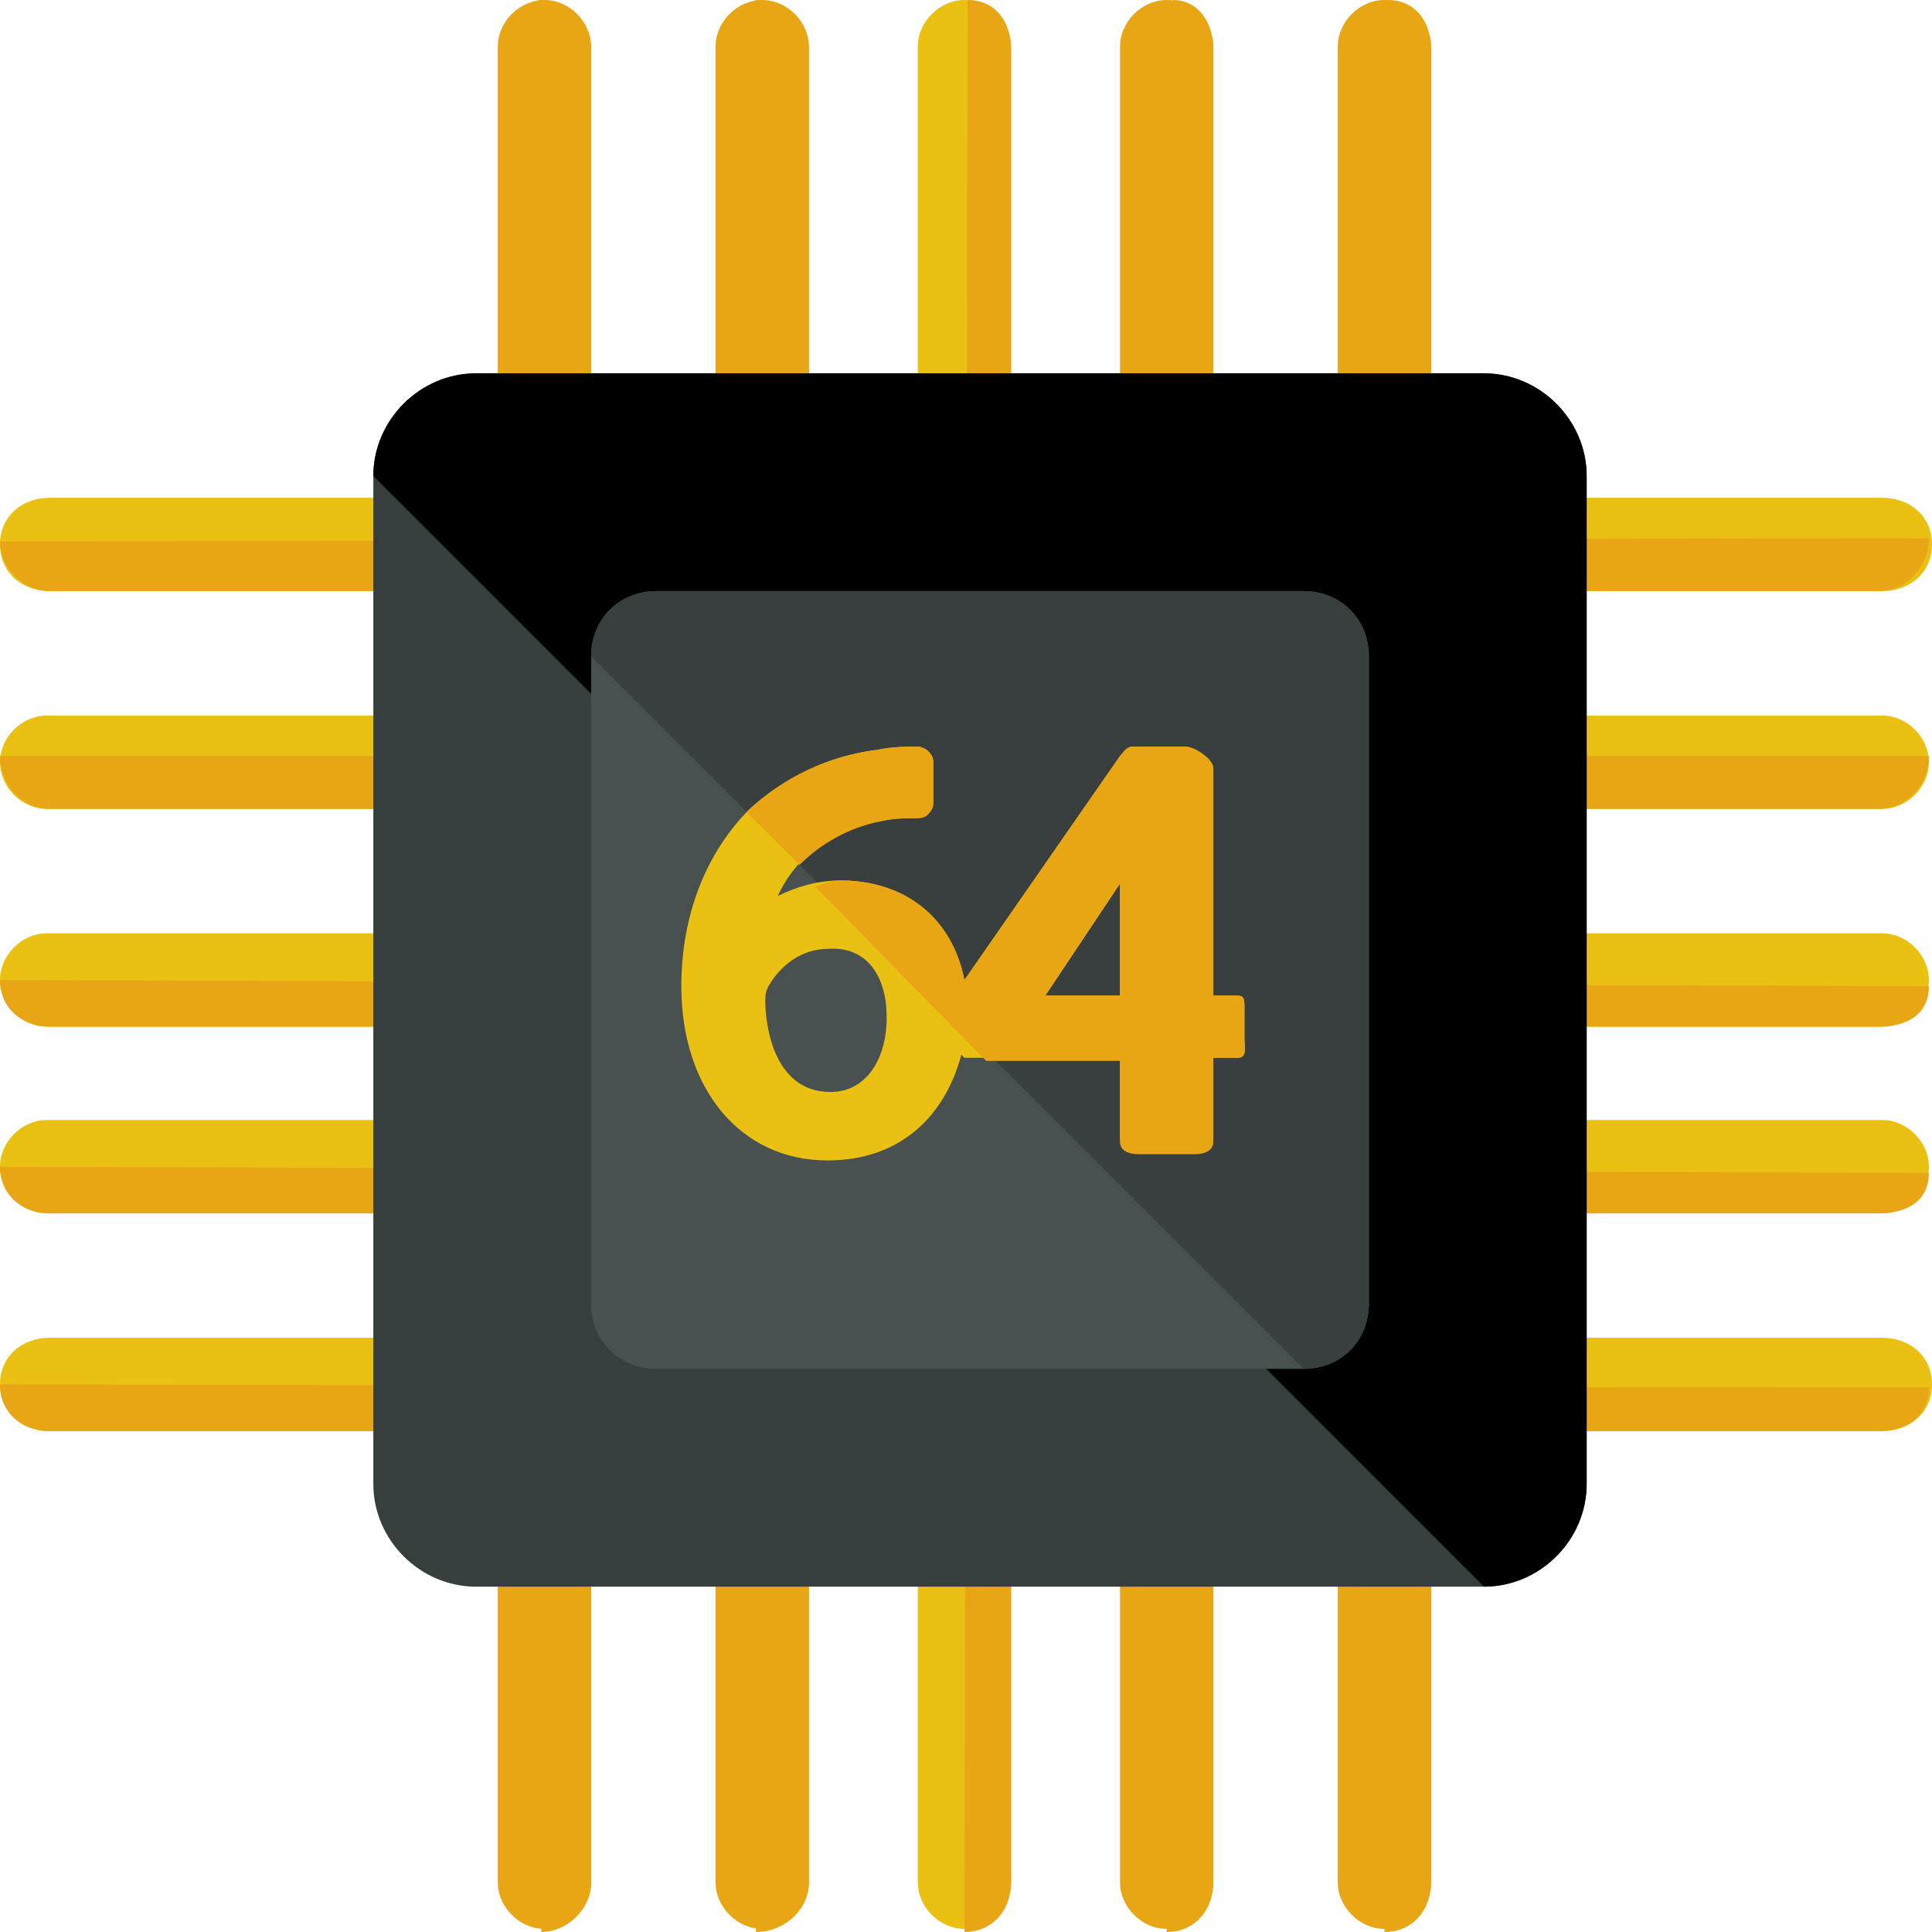
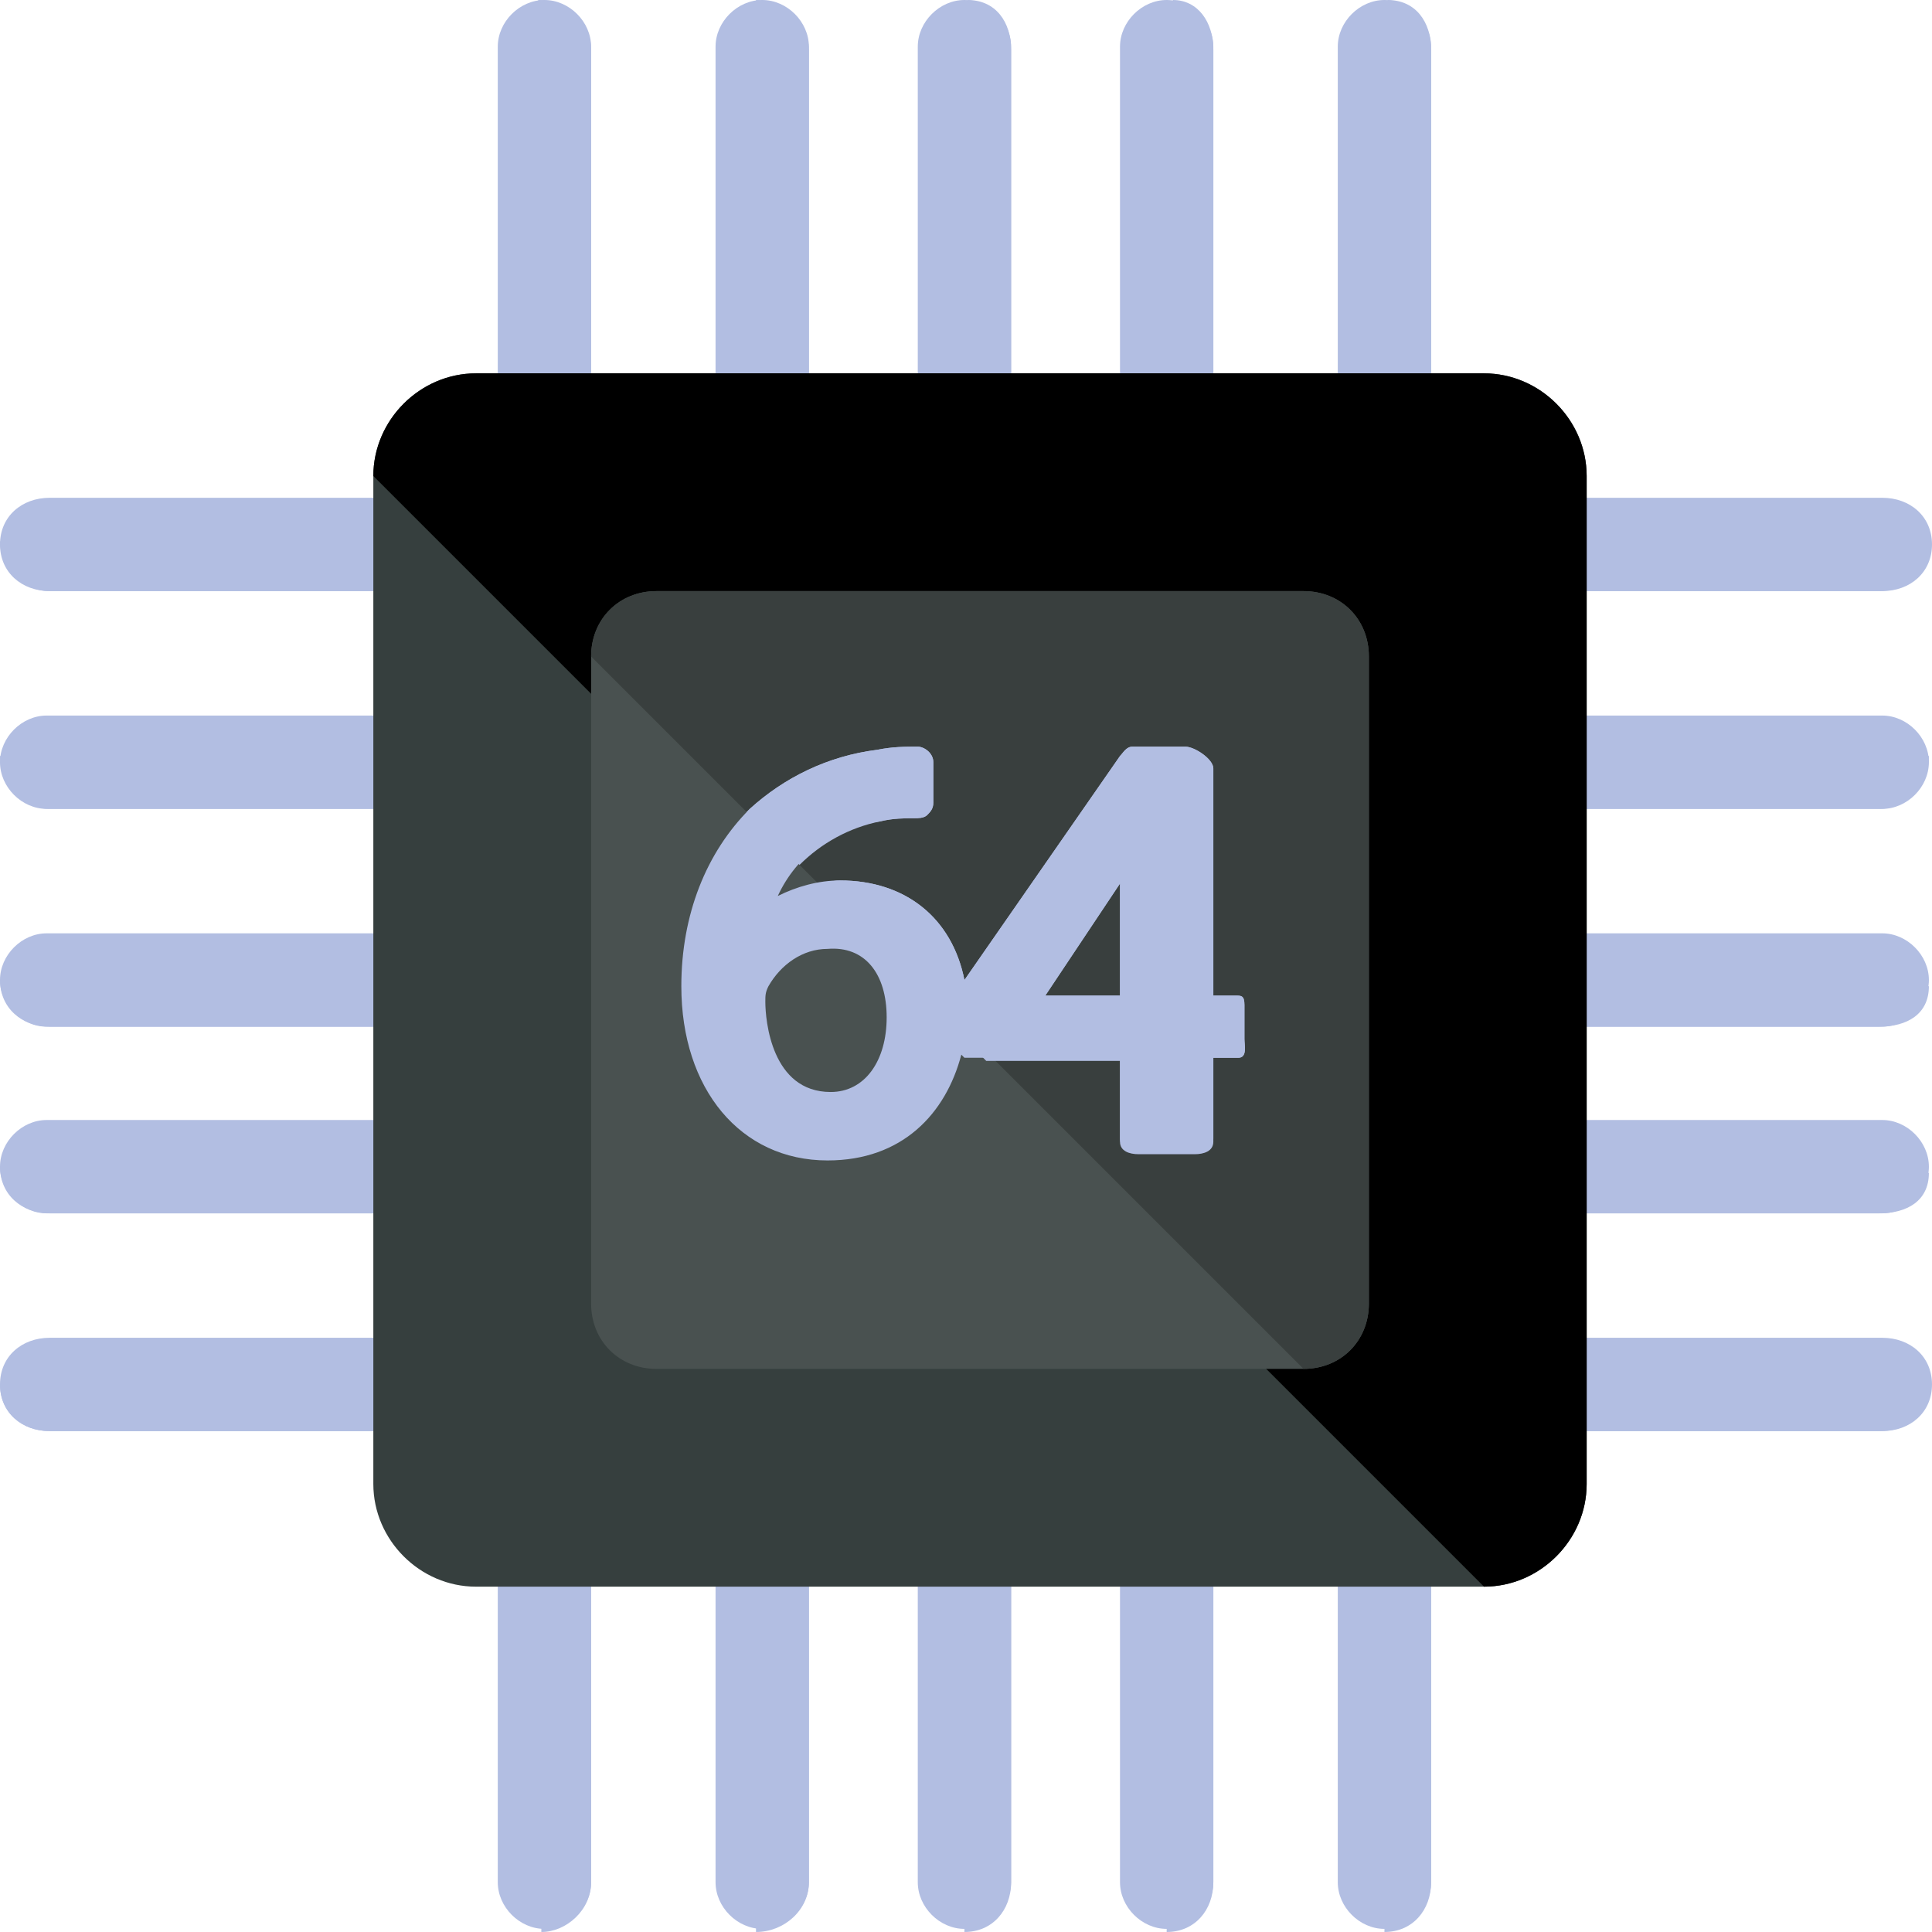
<svg xmlns="http://www.w3.org/2000/svg" height="25px" width="25px" version="1.1" id="Layer_1" viewBox="0 0 496.8 496.8" xml:space="preserve">
-   <path style="fill:#E8A615;" d="M152,484c0,6.4-5.6,12-12,12l0,0c-6.4,0-12-5.6-12-12V12c0-6.4,5.6-12,12-12l0,0c6.4,0,12,5.6,12,12  V484z" />
-   <path style="fill:#E8A615;" d="M138.4,0L138.4,0c7.2,0,13.6,5.6,13.6,12.8V484c0,7.2-6.4,12.8-12.8,12.8l0,0" />
-   <path style="fill:#E8A615;" d="M208,484c0,6.4-5.6,12-12,12l0,0c-6.4,0-12-5.6-12-12V12c0-6.4,5.6-12,12-12l0,0c6.4,0,12,5.6,12,12  V484z" />
-   <path style="fill:#E8A615;" d="M194.4,0L194.4,0c6.4,0,13.6,5.6,13.6,12.8V484c0,7.2-6.4,12.8-13.6,12.8l0,0" />
-   <path style="fill:#E8A615;" d="M312,484c0,6.4-5.6,12-12,12l0,0c-6.4,0-12-5.6-12-12V12c0-6.4,5.6-12,12-12l0,0c6.4,0,12,5.6,12,12  V484z" />
-   <path style="fill:#E8A615;" d="M301.6,0L301.6,0C308,0,312,5.6,312,12.8V484c0,7.2-4.8,12.8-12,12.8l0,0" />
-   <path style="fill:#E8A615;" d="M368,484c0,6.4-5.6,12-12,12l0,0c-6.4,0-12-5.6-12-12V12c0-6.4,5.6-12,12-12l0,0c6.4,0,12,5.6,12,12  V484z" />
-   <path style="fill:#E8A615;" d="M356.8,0L356.8,0C364,0,368,5.6,368,12.8V484c0,7.2-4.8,12.8-12,12.8l0,0" />
-   <path style="fill:#EAC113;" d="M260,484c0,6.4-5.6,12-12,12l0,0c-6.4,0-12-5.6-12-12V12c0-6.4,5.6-12,12-12l0,0c6.4,0,12,5.6,12,12  V484z" />
-   <path style="fill:#E8A615;" d="M248.8,0L248.8,0C256,0,260,5.6,260,12.8V484c0,7.2-4.8,12.8-12,12.8l0,0" />
-   <path style="fill:#EAC113;" d="M12.8,152C5.6,152,0,147.2,0,140l0,0c0-7.2,5.6-12,12.8-12H484c7.2,0,12.8,4.8,12.8,12l0,0  c0,7.2-5.6,12-12.8,12H12.8z" />
-   <path style="fill:#E8A615;" d="M496,138.4L496,138.4c0,7.2-5.6,13.6-12.8,13.6H12.8C5.6,152,0,145.6,0,139.2l0,0" />
-   <path style="fill:#EAC113;" d="M496,196c0,6.4-5.6,12-12,12H12c-6.4,0-12-5.6-12-12l0,0c0-6.4,5.6-12,12-12h472  C490.4,184,496,189.6,496,196L496,196z" />
-   <path style="fill:#E8A615;" d="M496,194.4L496,194.4c0,7.2-5.6,13.6-12.8,13.6H12.8C5.6,208,0,201.6,0,194.4l0,0" />
-   <path style="fill:#EAC113;" d="M496,300c0,6.4-5.6,12-12,12H12c-6.4,0-12-5.6-12-12l0,0c0-6.4,5.6-12,12-12h472  C490.4,288,496,293.6,496,300L496,300z" />
-   <path style="fill:#E8A615;" d="M496,301.6L496,301.6c0,7.2-5.6,10.4-12.8,10.4H12.8C5.6,312,0,307.2,0,300l0,0" />
-   <path style="fill:#EAC113;" d="M496,252c0,6.4-5.6,12-12,12H12c-6.4,0-12-5.6-12-12l0,0c0-6.4,5.6-12,12-12h472  C490.4,240,496,245.6,496,252L496,252z" />
-   <path style="fill:#E8A615;" d="M496,253.6L496,253.6c0,7.2-5.6,10.4-12.8,10.4H12.8C5.6,264,0,259.2,0,252l0,0" />
-   <path style="fill:#EAC113;" d="M12.8,368C5.6,368,0,363.2,0,356l0,0c0-7.2,5.6-12,12.8-12H484c7.2,0,12.8,4.8,12.8,12l0,0  c0,7.2-5.6,12-12.8,12H12.8z" />
-   <path style="fill:#E8A615;" d="M496,356.8L496,356.8c0,7.2-5.6,11.2-12.8,11.2H12.8C5.6,368,0,363.2,0,356l0,0" />
+   <path style="fill:#B2BEE2;" d="M152,484c0,6.4-5.6,12-12,12l0,0c-6.4,0-12-5.6-12-12V12c0-6.4,5.6-12,12-12l0,0c6.4,0,12,5.6,12,12  V484z" />
+   <path style="fill:#B2BEE2;" d="M138.4,0L138.4,0c7.2,0,13.6,5.6,13.6,12.8V484c0,7.2-6.4,12.8-12.8,12.8l0,0" />
+   <path style="fill:#B2BEE2;" d="M208,484c0,6.4-5.6,12-12,12l0,0c-6.4,0-12-5.6-12-12V12c0-6.4,5.6-12,12-12l0,0c6.4,0,12,5.6,12,12  V484z" />
+   <path style="fill:#B2BEE2;" d="M194.4,0L194.4,0c6.4,0,13.6,5.6,13.6,12.8V484c0,7.2-6.4,12.8-13.6,12.8l0,0" />
+   <path style="fill:#B2BEE2;" d="M312,484c0,6.4-5.6,12-12,12l0,0c-6.4,0-12-5.6-12-12V12c0-6.4,5.6-12,12-12l0,0c6.4,0,12,5.6,12,12  V484z" />
+   <path style="fill:#B2BEE2;" d="M301.6,0L301.6,0C308,0,312,5.6,312,12.8V484c0,7.2-4.8,12.8-12,12.8l0,0" />
+   <path style="fill:#B2BEE2;" d="M368,484c0,6.4-5.6,12-12,12l0,0c-6.4,0-12-5.6-12-12V12c0-6.4,5.6-12,12-12l0,0c6.4,0,12,5.6,12,12  V484z" />
+   <path style="fill:#B2BEE2;" d="M356.8,0L356.8,0C364,0,368,5.6,368,12.8V484c0,7.2-4.8,12.8-12,12.8l0,0" />
+   <path style="fill:#B2BEE2;" d="M260,484c0,6.4-5.6,12-12,12l0,0c-6.4,0-12-5.6-12-12V12c0-6.4,5.6-12,12-12l0,0c6.4,0,12,5.6,12,12  V484z" />
+   <path style="fill:#B2BEE2;" d="M248.8,0L248.8,0C256,0,260,5.6,260,12.8V484c0,7.2-4.8,12.8-12,12.8l0,0" />
+   <path style="fill:#B2BEE2;" d="M12.8,152C5.6,152,0,147.2,0,140l0,0c0-7.2,5.6-12,12.8-12H484c7.2,0,12.8,4.8,12.8,12l0,0  c0,7.2-5.6,12-12.8,12H12.8z" />
+   <path style="fill:#B2BEE2;" d="M496,138.4L496,138.4c0,7.2-5.6,13.6-12.8,13.6H12.8C5.6,152,0,145.6,0,139.2l0,0" />
+   <path style="fill:#B2BEE2;" d="M496,196c0,6.4-5.6,12-12,12H12c-6.4,0-12-5.6-12-12l0,0c0-6.4,5.6-12,12-12h472  C490.4,184,496,189.6,496,196L496,196z" />
+   <path style="fill:#B2BEE2;" d="M496,194.4L496,194.4c0,7.2-5.6,13.6-12.8,13.6H12.8C5.6,208,0,201.6,0,194.4l0,0" />
+   <path style="fill:#B2BEE2;" d="M496,300c0,6.4-5.6,12-12,12H12c-6.4,0-12-5.6-12-12l0,0c0-6.4,5.6-12,12-12h472  C490.4,288,496,293.6,496,300L496,300z" />
+   <path style="fill:#B2BEE2;" d="M496,301.6L496,301.6c0,7.2-5.6,10.4-12.8,10.4H12.8C5.6,312,0,307.2,0,300l0,0" />
+   <path style="fill:#B2BEE2;" d="M496,252c0,6.4-5.6,12-12,12H12c-6.4,0-12-5.6-12-12l0,0c0-6.4,5.6-12,12-12h472  C490.4,240,496,245.6,496,252L496,252z" />
+   <path style="fill:#B2BEE2;" d="M496,253.6L496,253.6c0,7.2-5.6,10.4-12.8,10.4H12.8C5.6,264,0,259.2,0,252l0,0" />
+   <path style="fill:#B2BEE2;" d="M12.8,368C5.6,368,0,363.2,0,356l0,0c0-7.2,5.6-12,12.8-12H484c7.2,0,12.8,4.8,12.8,12l0,0  c0,7.2-5.6,12-12.8,12H12.8z" />
+   <path style="fill:#B2BEE2;" d="M496,356.8L496,356.8c0,7.2-5.6,11.2-12.8,11.2H12.8C5.6,368,0,363.2,0,356l0,0" />
  <path style="fill:#363F3E;" d="M408,381.6c0,14.4-12,26.4-26.4,26.4H122.4C108,408,96,396,96,381.6V122.4C96,108,108,96,122.4,96  h259.2c14.4,0,26.4,12,26.4,26.4V381.6z" />
  <path d="M96,122.4C96,108,108,96,122.4,96h259.2c14.4,0,26.4,12,26.4,26.4v259.2c0,14.4-12,26.4-26.4,26.4" />
  <path style="fill:#495150;" d="M352,335.2c0,9.6-7.2,16.8-16.8,16.8H168.8c-9.6,0-16.8-7.2-16.8-16.8V168.8  c0-9.6,7.2-16.8,16.8-16.8h166.4c9.6,0,16.8,7.2,16.8,16.8V335.2z" />
  <path style="fill:#393F3E;" d="M152,168.8c0-9.6,7.2-16.8,16.8-16.8h166.4c9.6,0,16.8,7.2,16.8,16.8v166.4c0,9.6-7.2,16.8-16.8,16.8  " />
-   <path style="fill:#EAC113;" d="M317.6,256H312v-58.4c0-2.4-4.8-5.6-7.2-5.6h-13.6c-1.6,0-2.4,1.6-3.2,2.4L248,252  c-3.2-16-15.2-25.6-32-25.6c-5.6,0-11.2,1.6-16,4c4.8-10.4,14.4-17.6,26.4-19.2c3.2-0.8,6.4-0.8,8.8-0.8c0.8,0,2.4,0,3.2-0.8  s1.6-1.6,1.6-3.2V196c0-2.4-2.4-4-4-4c-3.2,0-6.4,0-10.4,0.8c-12.8,1.6-24,7.2-32.8,15.2c-11.2,11.2-17.6,27.2-17.6,45.6  c0,26.4,15.2,44.8,37.6,44.8c19.2,0,30.4-12,34.4-27.2l0.8,0.8h40v20.8c0,2.4,2.4,3.2,4.8,3.2h12c2.4,0,7.2-0.8,7.2-3.2V272h6.4  c2.4,0,1.6-3.2,1.6-4.8v-8.8C320,256,319.2,256,317.6,256z M268.8,256l19.2-28.8c0-0.8,0-2.4,0-3.2l0,0v32H268.8z M228,261.6  c0,11.2-5.6,19.2-14.4,19.2c-15.2,0-16.8-18.4-16.8-23.2c0-1.6,0-2.4,0.8-4c3.2-5.6,8.8-9.6,15.2-9.6  C222.4,243.2,228,250.4,228,261.6z" />
+   <path style="fill:#B2BEE2;" d="M317.6,256H312v-58.4c0-2.4-4.8-5.6-7.2-5.6h-13.6c-1.6,0-2.4,1.6-3.2,2.4L248,252  c-3.2-16-15.2-25.6-32-25.6c-5.6,0-11.2,1.6-16,4c4.8-10.4,14.4-17.6,26.4-19.2c3.2-0.8,6.4-0.8,8.8-0.8c0.8,0,2.4,0,3.2-0.8  s1.6-1.6,1.6-3.2V196c0-2.4-2.4-4-4-4c-3.2,0-6.4,0-10.4,0.8c-12.8,1.6-24,7.2-32.8,15.2c-11.2,11.2-17.6,27.2-17.6,45.6  c0,26.4,15.2,44.8,37.6,44.8c19.2,0,30.4-12,34.4-27.2l0.8,0.8h40v20.8c0,2.4,2.4,3.2,4.8,3.2h12c2.4,0,7.2-0.8,7.2-3.2V272h6.4  c2.4,0,1.6-3.2,1.6-4.8v-8.8C320,256,319.2,256,317.6,256z M268.8,256l19.2-28.8c0-0.8,0-2.4,0-3.2l0,0v32H268.8z M228,261.6  c0,11.2-5.6,19.2-14.4,19.2c-15.2,0-16.8-18.4-16.8-23.2c0-1.6,0-2.4,0.8-4c3.2-5.6,8.8-9.6,15.2-9.6  C222.4,243.2,228,250.4,228,261.6z" />
  <g>
-     <path style="fill:#E8A615;" d="M317.6,256H312v-58.4c0-2.4-4.8-5.6-7.2-5.6h-13.6c-1.6,0-2.4,1.6-3.2,2.4L248,252   c-3.2-16-15.2-25.6-32-25.6c-2.4,0-4,0.8-6.4,1.6l44,44.8H288v20.8c0,2.4,2.4,3.2,4.8,3.2h14.4c2.4,0,4.8-0.8,4.8-3.2V272h6.4   c2.4,0,1.6-3.2,1.6-4.8v-8.8C320,256,319.2,256,317.6,256z M288,224.8V256h-19.2l19.2-28.8V224.8L288,224.8z" />
-     <path style="fill:#E8A615;" d="M235.2,210.4c0.8,0,2.4,0,3.2-0.8s1.6-1.6,1.6-3.2V196c0-2.4-2.4-4-4-4c-3.2,0-6.4,0-10.4,0.8   c-12.8,1.6-24,7.2-32.8,15.2l-0.8,0.8l13.6,13.6c5.6-5.6,12.8-9.6,20.8-11.2C229.6,210.4,232.8,210.4,235.2,210.4z" />
+     <path style="fill:#B2BEE2;" d="M317.6,256H312v-58.4c0-2.4-4.8-5.6-7.2-5.6h-13.6c-1.6,0-2.4,1.6-3.2,2.4L248,252   c-3.2-16-15.2-25.6-32-25.6c-2.4,0-4,0.8-6.4,1.6l44,44.8H288v20.8c0,2.4,2.4,3.2,4.8,3.2h14.4c2.4,0,4.8-0.8,4.8-3.2V272h6.4   c2.4,0,1.6-3.2,1.6-4.8v-8.8C320,256,319.2,256,317.6,256z M288,224.8V256h-19.2l19.2-28.8V224.8L288,224.8z" />
+     <path style="fill:#B2BEE2;" d="M235.2,210.4c0.8,0,2.4,0,3.2-0.8s1.6-1.6,1.6-3.2V196c0-2.4-2.4-4-4-4c-3.2,0-6.4,0-10.4,0.8   c-12.8,1.6-24,7.2-32.8,15.2l-0.8,0.8l13.6,13.6c5.6-5.6,12.8-9.6,20.8-11.2C229.6,210.4,232.8,210.4,235.2,210.4z" />
  </g>
</svg>
